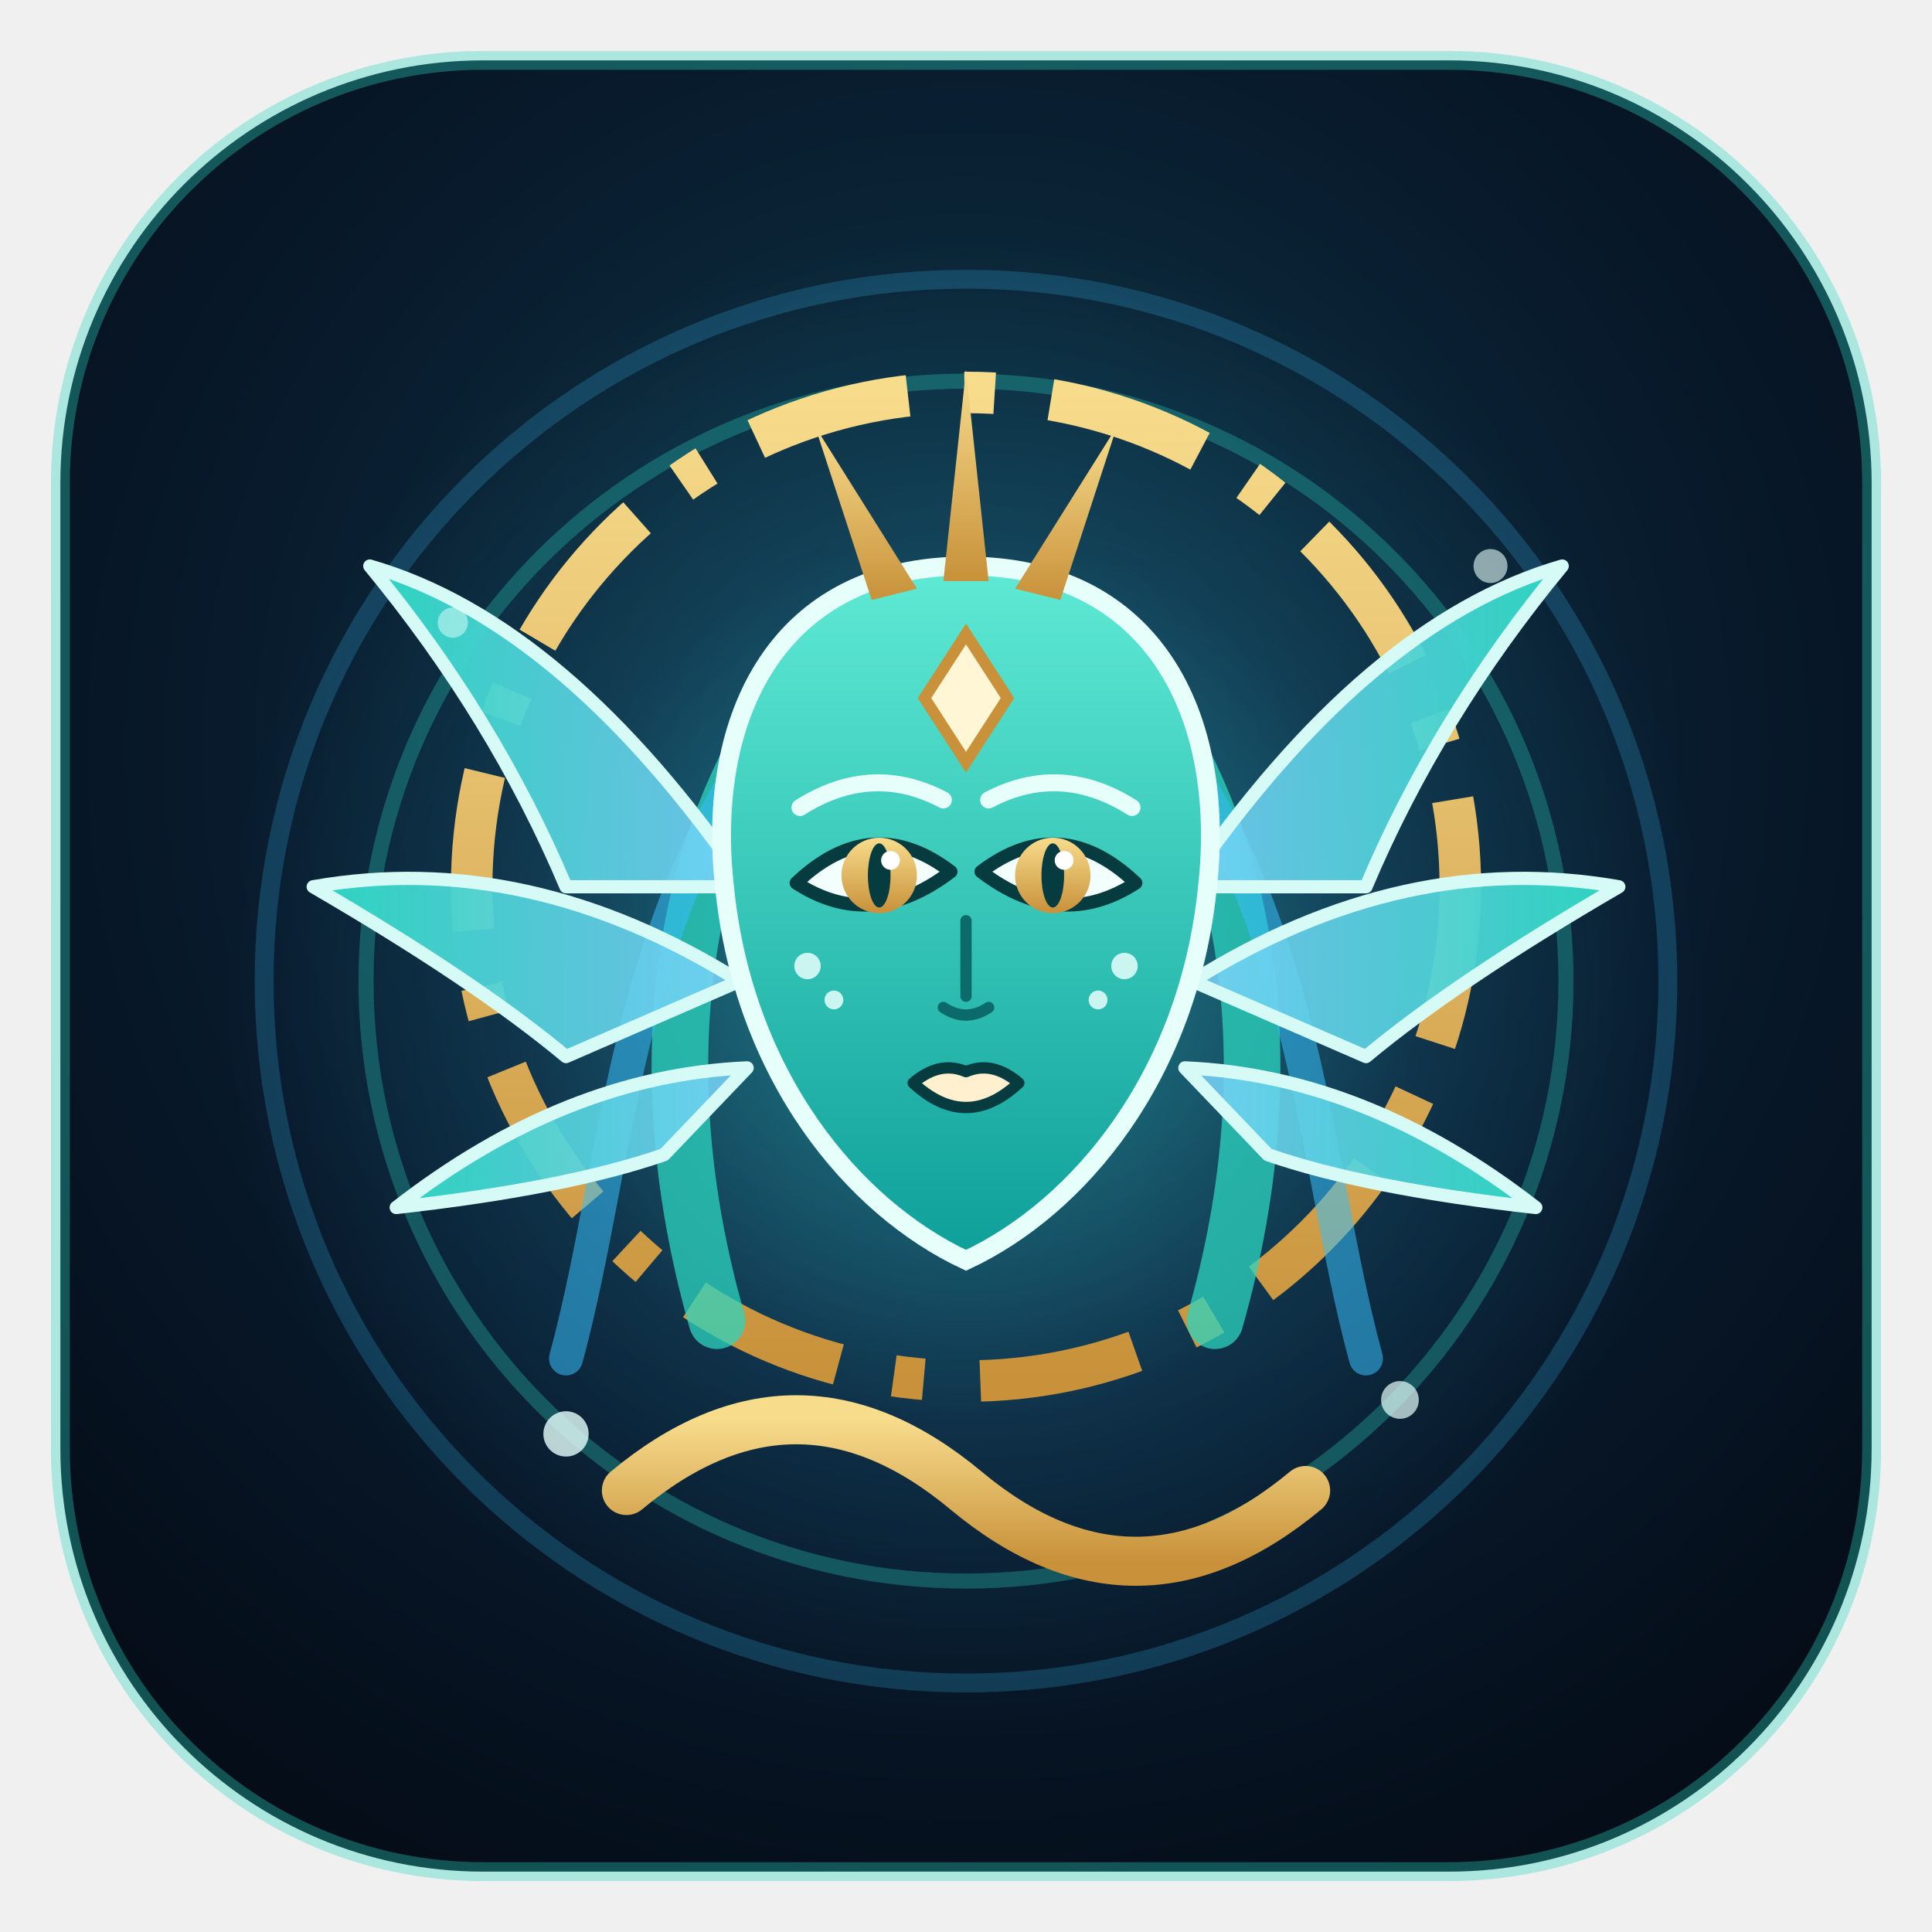
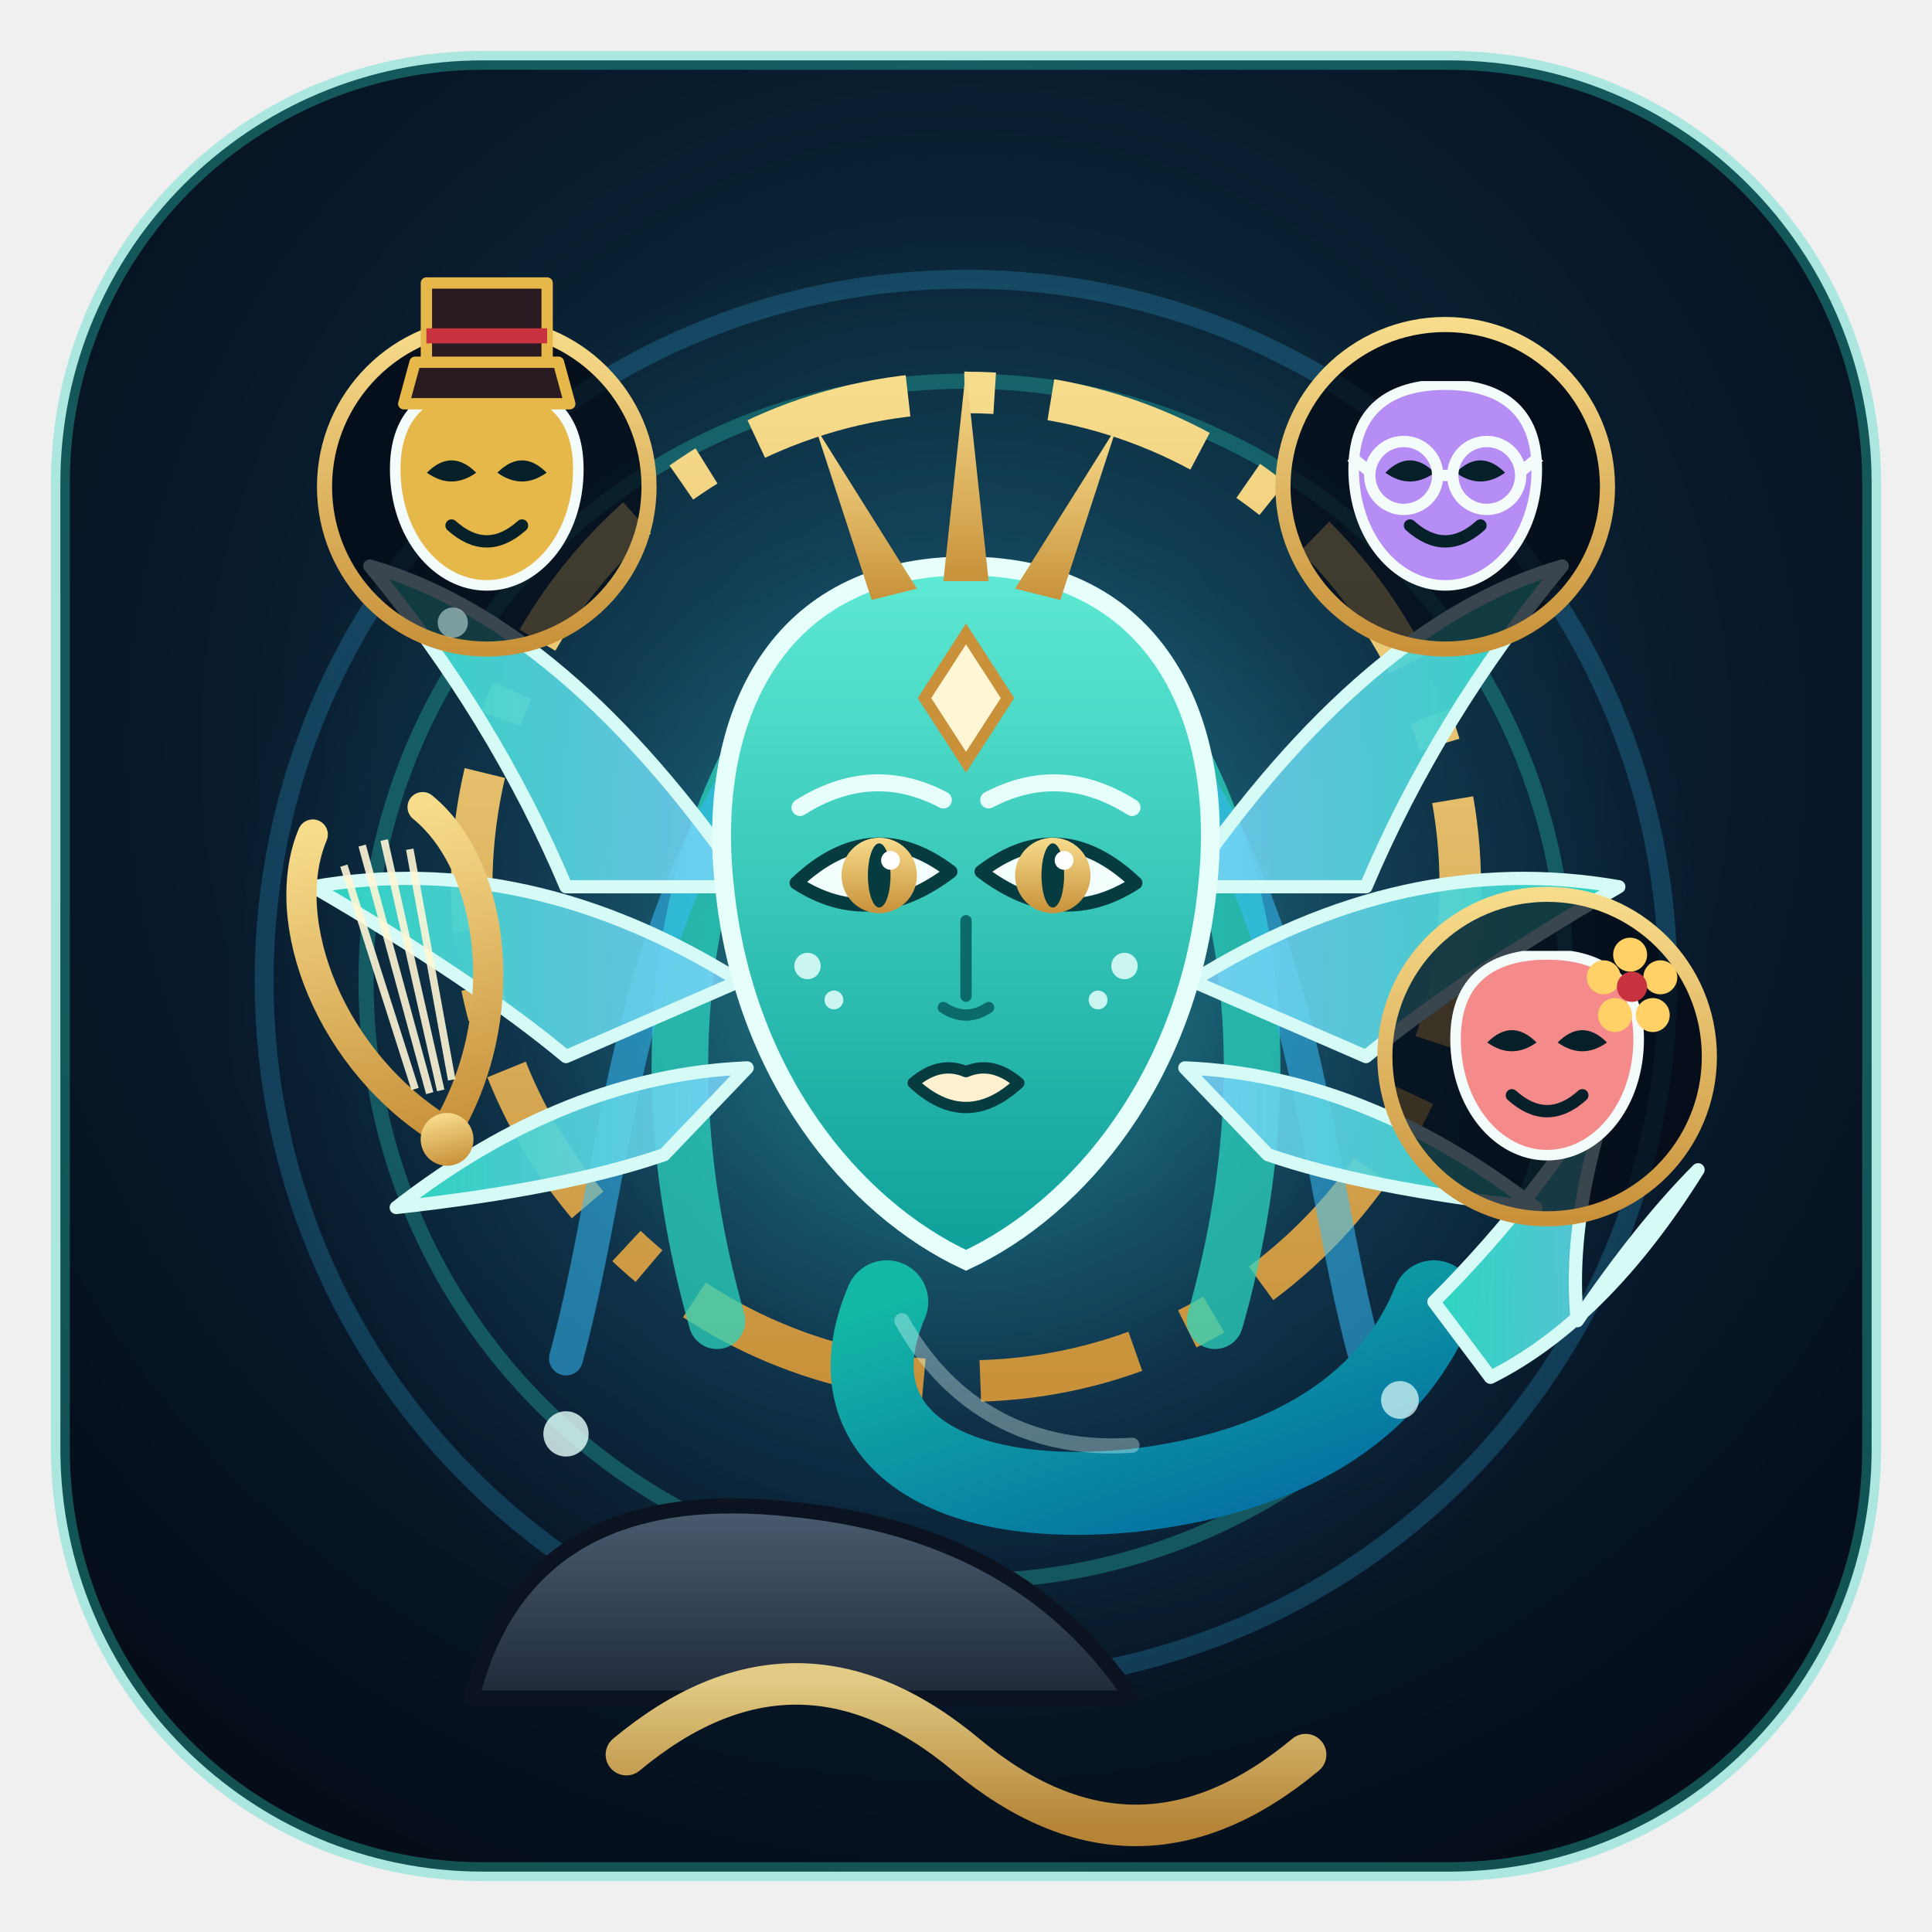
<svg xmlns="http://www.w3.org/2000/svg" viewBox="0 0 1024 1024" width="1024" height="1024">
  <defs>
    <radialGradient id="sea" cx="50%" cy="38%" r="75%">
      <stop offset="0" stop-color="#0f3a4a" />
      <stop offset="0.55" stop-color="#081a2c" />
      <stop offset="1" stop-color="#040a14" />
    </radialGradient>
    <radialGradient id="glow" cx="50%" cy="50%" r="50%">
      <stop offset="0" stop-color="#2dd4bf" stop-opacity="0.55" />
      <stop offset="0.6" stop-color="#38bdf8" stop-opacity="0.12" />
      <stop offset="1" stop-color="#38bdf8" stop-opacity="0" />
    </radialGradient>
    <linearGradient id="gold" x1="0" y1="0" x2="0" y2="1">
      <stop offset="0" stop-color="#f7dc8c" />
      <stop offset="1" stop-color="#c8913a" />
    </linearGradient>
    <linearGradient id="fin" x1="0" y1="0" x2="1" y2="0">
      <stop offset="0" stop-color="#2dd4bf" />
      <stop offset="1" stop-color="#7dd3fc" stop-opacity="0.85" />
    </linearGradient>
    <linearGradient id="face" x1="0" y1="0" x2="0" y2="1">
      <stop offset="0" stop-color="#5eead4" />
      <stop offset="1" stop-color="#0e9f9a" />
    </linearGradient>
+     <linearGradient id="tail" x1="0" y1="0" x2="1" y2="1">
+       <stop offset="0" stop-color="#14b8a6" />
+       <stop offset="1" stop-color="#0369a1" />
+     </linearGradient>
+     <linearGradient id="rock" x1="0" y1="0" x2="0" y2="1">
+       <stop offset="0" stop-color="#4b5c70" />
+       <stop offset="1" stop-color="#1f2a3a" />
+     </linearGradient>
+     <symbol id="mask" viewBox="-60 -60 120 120">
+       <path d="M-52 -10 C-52 -48 -26 -58 0 -58 C26 -58 52 -48 52 -10 C52 28 28 56 0 56 C-28 56 -52 28 -52 -10 Z" fill="currentColor" stroke="#f3fbfb" stroke-width="6" stroke-linejoin="round" />
+       <path d="M-34 -8 Q-20 -22 -6 -8 Q-20 2 -34 -8 Z M6 -8 Q20 -22 34 -8 Q20 2 6 -8 Z" fill="#06202a" />
+       <path d="M-20 22 Q0 40 20 22" fill="none" stroke="#06202a" stroke-width="7" stroke-linecap="round" />
+     </symbol>
  </defs>
  <rect x="32" y="32" width="960" height="960" rx="224" fill="url(#sea)" />
  <rect x="32" y="32" width="960" height="960" rx="224" fill="none" stroke="#2dd4bf" stroke-opacity="0.35" stroke-width="10" />
  <circle cx="512" cy="520" r="400" fill="url(#glow)" />
  <circle cx="512" cy="520" r="372" fill="none" stroke="#38bdf8" stroke-opacity="0.22" stroke-width="10" />
  <circle cx="512" cy="520" r="318" fill="none" stroke="#2dd4bf" stroke-opacity="0.3" stroke-width="8" />
  <circle cx="512" cy="470" r="262" fill="none" stroke="url(#gold)" stroke-width="22" stroke-dasharray="84 30 16 30" />
  <g fill="none" stroke-linecap="round">
    <path d="M450 330 C360 420 340 560 380 700" stroke="#2dd4bf" stroke-opacity="0.75" stroke-width="30" />
    <path d="M574 330 C664 420 684 560 644 700" stroke="#2dd4bf" stroke-opacity="0.75" stroke-width="30" />
    <path d="M430 360 C330 470 330 610 300 720" stroke="#38bdf8" stroke-opacity="0.55" stroke-width="18" />
    <path d="M594 360 C694 470 694 610 724 720" stroke="#38bdf8" stroke-opacity="0.55" stroke-width="18" />
  </g>
+   <path d="M250 900 C270 820 330 790 420 800 C500 808 560 840 600 900 Z" fill="url(#rock)" stroke="#0b1320" stroke-width="8" stroke-linejoin="round" />
+   <path d="M470 690 C440 760 500 800 600 790 C690 780 740 740 760 690" fill="none" stroke="url(#tail)" stroke-width="44" stroke-linecap="round" />
+   <path d="M760 690 Q820 630 860 560 Q830 640 836 700 Q870 650 900 620 Q850 700 790 730 Z" fill="url(#fin)" stroke="#d6fbf6" stroke-width="7" stroke-linejoin="round" />
+   <path d="M478 700 C500 740 540 770 600 766" fill="none" stroke="#e6fffb" stroke-opacity="0.35" stroke-width="8" stroke-linecap="round" />
  <g id="fins" fill="url(#fin)" stroke="#d6fbf6" stroke-width="7" stroke-linejoin="round">
    <path d="M396 470 Q300 330 196 300 Q262 380 300 470 Z" />
    <path d="M392 520 Q280 450 166 470 Q252 520 300 560 Z" />
    <path d="M396 566 Q300 570 210 640 Q300 630 352 612 Z" />
  </g>
  <use href="#fins" transform="translate(1024 0) scale(-1 1)" />
+   <g transform="translate(236 600) rotate(-14)">
+     <path d="M0 0 C-50 -50 -60 -130 -30 -170 M0 0 C50 -50 60 -130 30 -170" fill="none" stroke="url(#gold)" stroke-width="16" stroke-linecap="round" />
+     <path d="M-34 -168 L34 -168" stroke="url(#gold)" stroke-width="14" stroke-linecap="round" />
+     <g stroke="#fff6d6" stroke-width="4" stroke-opacity="0.9">
+       <path d="M-18 -150 L-10 -26 M-6 -158 L-3 -22 M6 -158 L3 -22 M18 -150 L10 -26" />
+     </g>
+     <circle cx="0" cy="4" r="14" fill="url(#gold)" />
+   </g>
  <path d="M512 300 C612 300 650 380 640 470 C630 570 572 640 512 668 C452 640 394 570 384 470 C374 380 412 300 512 300 Z" fill="url(#face)" stroke="#e6fffb" stroke-width="10" />
  <g fill="url(#gold)">
    <path d="M500 308 L512 196 L524 308 Z" />
    <path d="M462 318 L432 226 L486 312 Z" />
    <path d="M562 318 L592 226 L538 312 Z" />
  </g>
  <path d="M512 336 L534 370 L512 404 L490 370 Z" fill="#fff6d6" stroke="#c8913a" stroke-width="6" />
  <g fill="none" stroke="#e6fffb" stroke-width="9" stroke-linecap="round">
    <path d="M424 428 Q462 404 500 424" />
    <path d="M600 428 Q562 404 524 424" />
  </g>
  <g stroke="#063b3f" stroke-width="7" stroke-linejoin="round">
    <path d="M422 468 Q462 430 504 462 Q462 494 422 468 Z" fill="#f2fffd" />
    <path d="M602 468 Q562 430 520 462 Q562 494 602 468 Z" fill="#f2fffd" />
  </g>
  <circle cx="466" cy="464" r="20" fill="url(#gold)" />
  <circle cx="558" cy="464" r="20" fill="url(#gold)" />
  <ellipse cx="466" cy="464" rx="6" ry="17" fill="#063b3f" />
  <ellipse cx="558" cy="464" rx="6" ry="17" fill="#063b3f" />
  <circle cx="472" cy="456" r="5" fill="#ffffff" />
  <circle cx="564" cy="456" r="5" fill="#ffffff" />
  <path d="M512 488 L512 528 M500 534 Q512 542 524 534" fill="none" stroke="#0b6b6a" stroke-width="6" stroke-linecap="round" />
  <path d="M484 574 Q498 562 512 568 Q526 562 540 574 Q512 600 484 574 Z" fill="#fff1d0" stroke="#063b3f" stroke-width="6" stroke-linejoin="round" />
  <g fill="#e6fffb" opacity="0.85">
    <circle cx="428" cy="512" r="7" />
    <circle cx="442" cy="530" r="5" />
    <circle cx="596" cy="512" r="7" />
    <circle cx="582" cy="530" r="5" />
  </g>
+   <g>
+     <circle cx="258" cy="258" r="86" fill="#040a14" fill-opacity="0.75" stroke="url(#gold)" stroke-width="8" />
+     <use href="#mask" x="202" y="202" width="112" height="112" color="#e6b84a" />
+     <path d="M214 214 L302 214 L296 192 L220 192 Z M226 192 L226 150 L290 150 L290 192 Z" fill="#2a1a22" stroke="#e6b84a" stroke-width="6" stroke-linejoin="round" />
+     <path d="M226 178 L290 178" stroke="#c9323f" stroke-width="8" />
+   </g>
+   <g>
+     <circle cx="766" cy="258" r="86" fill="#040a14" fill-opacity="0.75" stroke="url(#gold)" stroke-width="8" />
+     <use href="#mask" x="710" y="202" width="112" height="112" color="#b58df4" />
+     <g fill="none" stroke="#f3fbfb" stroke-width="6">
+       <circle cx="744" cy="252" r="18" />
+       <circle cx="788" cy="252" r="18" />
+       <path d="M762 252 L770 252 M726 250 L716 242 M806 250 L816 242" />
+     </g>
+   </g>
+   <g>
+     <circle cx="820" cy="560" r="86" fill="#040a14" fill-opacity="0.75" stroke="url(#gold)" stroke-width="8" />
+     <use href="#mask" x="764" y="504" width="112" height="112" color="#f58a8a" />
+     <g fill="#ffd166">
+       <circle cx="864" cy="506" r="9" />
+       <circle cx="880" cy="518" r="9" />
+       <circle cx="876" cy="538" r="9" />
+       <circle cx="856" cy="538" r="9" />
+       <circle cx="850" cy="518" r="9" />
+     </g>
+     <circle cx="865" cy="523" r="8" fill="#c9323f" />
+   </g>
  <g fill="#e6fffb">
    <circle cx="300" cy="760" r="12" opacity="0.8" />
    <circle cx="742" cy="742" r="10" opacity="0.7" />
-     <circle cx="790" cy="300" r="9" opacity="0.6" />
    <circle cx="240" cy="330" r="8" opacity="0.5" />
  </g>
-   <path d="M332 790 C392 740 452 740 512 790 C572 840 632 840 692 790" fill="none" stroke="url(#gold)" stroke-width="26" stroke-linecap="round" />
+   <path d="M332 930 C392 880 452 880 512 930 C572 980 632 980 692 930" fill="none" stroke="url(#gold)" stroke-width="22" stroke-linecap="round" stroke-opacity="0.9" />
</svg>
